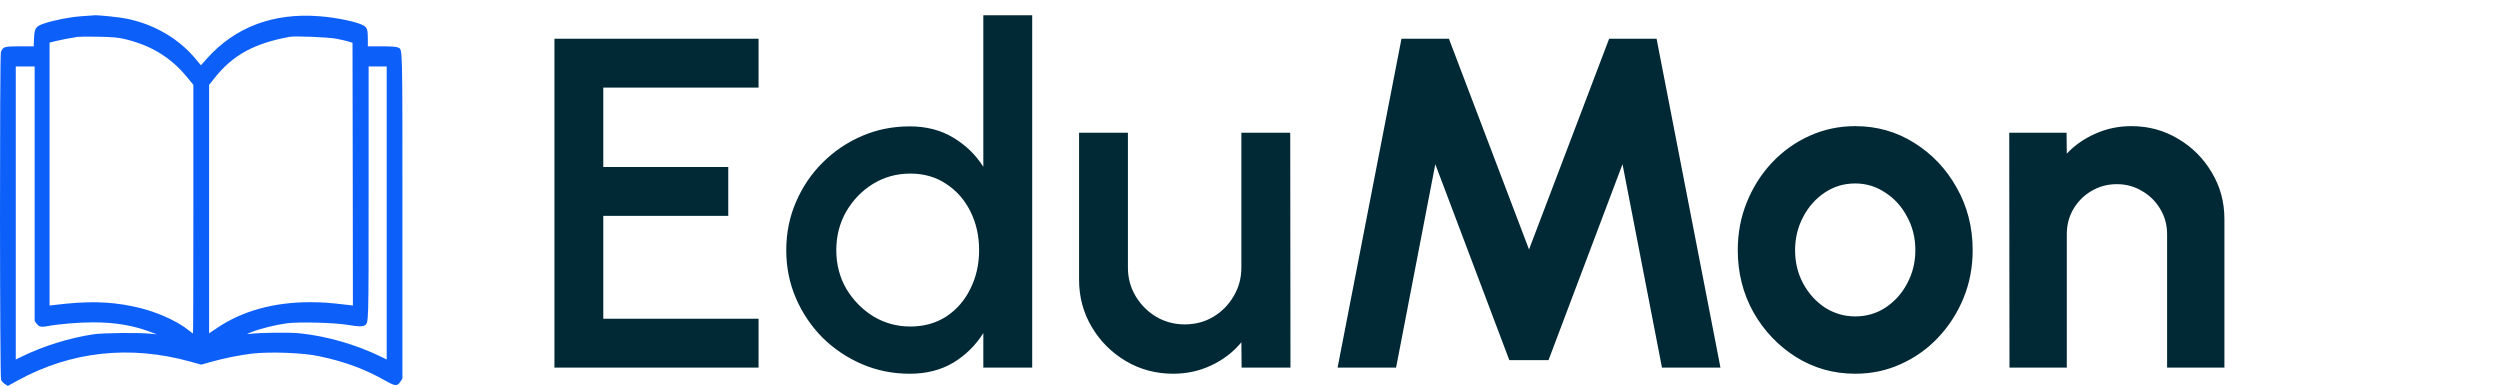
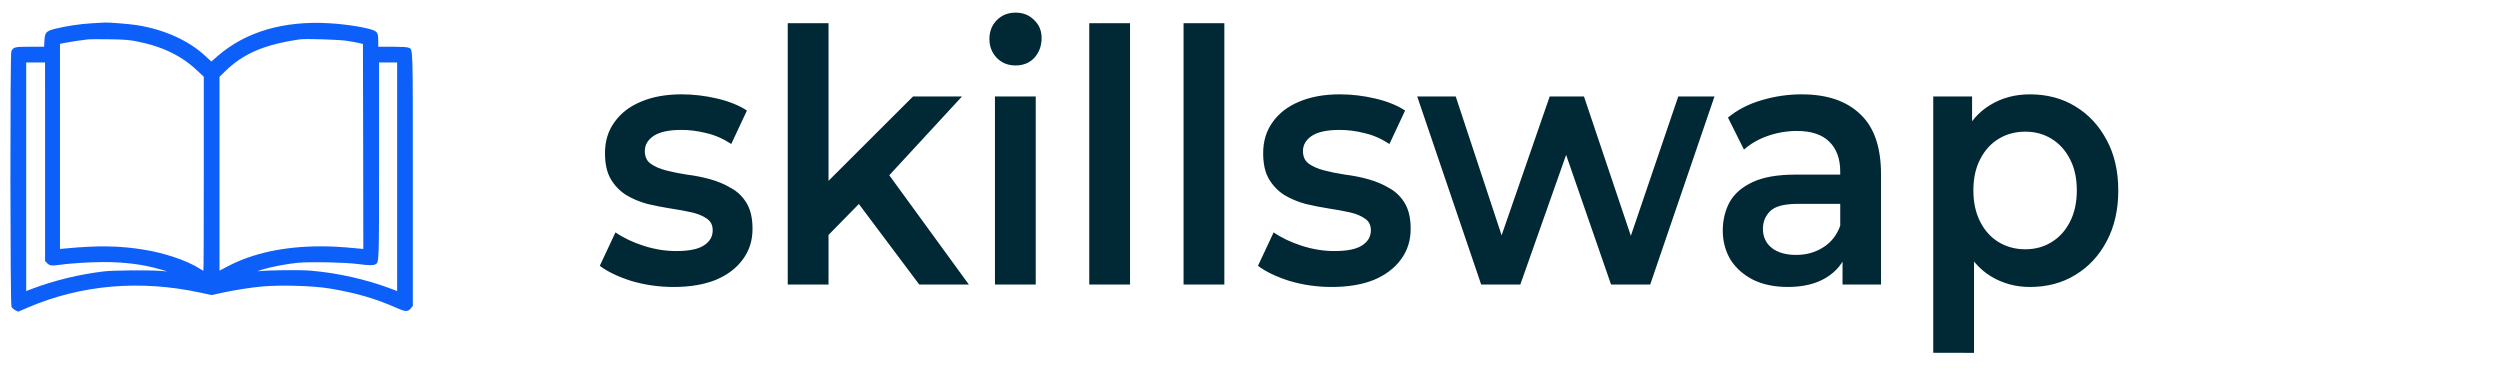
- <svg xmlns="http://www.w3.org/2000/svg" width="149" height="23" viewBox="0 0 149 23" fill="none">
-   <path d="M4.875 0.966C4.168 1.014 3.282 1.188 2.655 1.392C2.121 1.566 2.05 1.674 2.027 2.317L2.008 2.761H1.156C0.247 2.761 0.182 2.785 0.055 3.103C-0.024 3.301 -0.015 22.43 0.065 22.634C0.097 22.718 0.2 22.832 0.294 22.892L0.467 23L1.067 22.67C4.242 20.935 7.746 20.556 11.348 21.553L11.989 21.733L12.612 21.559C13.38 21.343 14.326 21.157 15.038 21.073C16.116 20.953 18.083 21.025 19.015 21.229C20.574 21.559 21.731 21.991 22.958 22.682C23.558 23.024 23.68 23.03 23.867 22.742L23.984 22.562V12.901C23.984 2.389 23.998 2.989 23.727 2.833C23.647 2.785 23.314 2.761 22.766 2.761H21.923V2.305C21.923 1.794 21.881 1.656 21.698 1.536C21.361 1.32 20.087 1.044 19.015 0.966C16.289 0.756 14.017 1.614 12.345 3.475L11.975 3.89L11.638 3.487C10.645 2.299 9.198 1.452 7.568 1.116C7.128 1.026 5.882 0.894 5.624 0.912C5.559 0.912 5.221 0.936 4.875 0.966ZM7.465 2.335C9.02 2.713 10.181 3.427 11.127 4.574L11.525 5.054V12.463C11.525 16.54 11.516 19.872 11.502 19.872C11.488 19.872 11.39 19.8 11.277 19.71C10.509 19.085 9.188 18.515 7.914 18.257C6.491 17.963 5.207 17.939 3.32 18.167L2.954 18.209V10.374V2.539L3.343 2.443C3.685 2.359 4.135 2.275 4.641 2.196C4.73 2.184 5.292 2.178 5.882 2.19C6.729 2.203 7.067 2.239 7.465 2.335ZM20.031 2.305C20.317 2.359 20.654 2.437 20.78 2.479L21.01 2.551L21.024 10.38L21.033 18.209L20.673 18.167C19.605 18.041 19.207 18.011 18.476 18.011C16.326 18.011 14.434 18.533 12.945 19.542L12.462 19.866V12.463V5.06L12.781 4.658C13.872 3.283 15.151 2.581 17.263 2.196C17.596 2.136 19.539 2.215 20.031 2.305ZM2.065 11.545V19.128L2.163 19.266C2.313 19.47 2.444 19.512 2.776 19.446C3.479 19.314 4.687 19.212 5.554 19.212C6.842 19.212 7.924 19.392 8.95 19.776L9.348 19.926L8.903 19.884C8.2 19.818 6.167 19.842 5.601 19.92C4.144 20.136 2.575 20.622 1.259 21.271L0.94 21.427V12.697V3.962H1.502H2.065V11.545ZM23.047 12.697V21.427L22.734 21.271C21.207 20.532 19.511 20.04 17.877 19.866C17.235 19.8 15.464 19.824 14.851 19.902C14.673 19.926 14.701 19.908 15.015 19.782C15.54 19.578 16.462 19.35 17.122 19.266C17.825 19.175 19.9 19.23 20.682 19.356C21.352 19.47 21.614 19.476 21.745 19.386C21.975 19.23 21.97 19.446 21.97 11.437V3.962H22.509H23.047V12.697Z" fill="#0D5FF9" />
-   <path d="M33.044 21.91V2.31H45.21V5.222H35.956V9.954H43.404V12.866H35.956V18.998H45.21V21.91H33.044ZM58.606 0.91H61.519V21.91H58.606V19.852C58.149 20.58 57.552 21.168 56.815 21.616C56.077 22.055 55.214 22.274 54.224 22.274C53.207 22.274 52.255 22.083 51.368 21.7C50.482 21.317 49.698 20.79 49.017 20.118C48.344 19.437 47.817 18.653 47.434 17.766C47.052 16.879 46.861 15.927 46.861 14.91C46.861 13.893 47.052 12.941 47.434 12.054C47.817 11.158 48.344 10.374 49.017 9.702C49.698 9.021 50.482 8.489 51.368 8.106C52.255 7.723 53.207 7.532 54.224 7.532C55.214 7.532 56.077 7.756 56.815 8.204C57.552 8.643 58.149 9.221 58.606 9.94V0.91ZM54.252 19.46C55.074 19.46 55.792 19.259 56.408 18.858C57.025 18.447 57.501 17.897 57.837 17.206C58.182 16.515 58.355 15.75 58.355 14.91C58.355 14.061 58.182 13.291 57.837 12.6C57.491 11.909 57.011 11.363 56.395 10.962C55.788 10.551 55.074 10.346 54.252 10.346C53.441 10.346 52.699 10.551 52.026 10.962C51.364 11.373 50.832 11.923 50.431 12.614C50.038 13.305 49.843 14.07 49.843 14.91C49.843 15.759 50.043 16.529 50.444 17.22C50.855 17.901 51.392 18.447 52.054 18.858C52.727 19.259 53.459 19.46 54.252 19.46ZM64.312 16.66V7.91H67.224V15.946C67.224 16.571 67.378 17.141 67.686 17.654C67.994 18.167 68.405 18.578 68.918 18.886C69.432 19.185 69.996 19.334 70.612 19.334C71.238 19.334 71.802 19.185 72.306 18.886C72.82 18.578 73.226 18.167 73.524 17.654C73.832 17.141 73.986 16.571 73.986 15.946V7.91H76.898L76.912 21.91H74L73.986 20.398C73.51 20.977 72.918 21.434 72.208 21.77C71.499 22.106 70.738 22.274 69.926 22.274C68.89 22.274 67.948 22.022 67.098 21.518C66.249 21.014 65.572 20.337 65.068 19.488C64.564 18.639 64.312 17.696 64.312 16.66ZM79.72 21.91L83.528 2.31H86.356L91.13 14.868L95.904 2.31H98.732L102.54 21.91H99.054L96.702 9.786L92.292 21.462H89.954L85.544 9.786L83.206 21.91H79.72ZM110.571 22.274C109.283 22.274 108.107 21.943 107.043 21.28C105.989 20.617 105.144 19.731 104.509 18.62C103.884 17.5 103.571 16.263 103.571 14.91C103.571 13.883 103.753 12.927 104.117 12.04C104.481 11.144 104.981 10.36 105.615 9.688C106.259 9.007 107.006 8.475 107.855 8.092C108.705 7.709 109.61 7.518 110.571 7.518C111.859 7.518 113.031 7.849 114.085 8.512C115.149 9.175 115.994 10.066 116.619 11.186C117.254 12.306 117.571 13.547 117.571 14.91C117.571 15.927 117.389 16.879 117.025 17.766C116.661 18.653 116.157 19.437 115.513 20.118C114.879 20.79 114.137 21.317 113.287 21.7C112.447 22.083 111.542 22.274 110.571 22.274ZM110.571 18.858C111.253 18.858 111.864 18.676 112.405 18.312C112.947 17.948 113.371 17.467 113.679 16.87C113.997 16.273 114.155 15.619 114.155 14.91C114.155 14.182 113.992 13.519 113.665 12.922C113.348 12.315 112.914 11.835 112.363 11.48C111.822 11.116 111.225 10.934 110.571 10.934C109.899 10.934 109.293 11.116 108.751 11.48C108.21 11.844 107.781 12.329 107.463 12.936C107.146 13.543 106.987 14.201 106.987 14.91C106.987 15.647 107.151 16.315 107.477 16.912C107.804 17.509 108.238 17.985 108.779 18.34C109.33 18.685 109.927 18.858 110.571 18.858ZM132.575 13.062V21.91H129.159V13.958C129.159 13.407 129.024 12.908 128.753 12.46C128.483 12.003 128.119 11.643 127.661 11.382C127.213 11.111 126.714 10.976 126.163 10.976C125.613 10.976 125.109 11.111 124.651 11.382C124.203 11.643 123.844 12.003 123.573 12.46C123.312 12.908 123.181 13.407 123.181 13.958V21.91H119.765L119.751 7.91H123.167L123.181 9.156C123.657 8.652 124.227 8.255 124.889 7.966C125.552 7.667 126.266 7.518 127.031 7.518C128.049 7.518 128.977 7.77 129.817 8.274C130.657 8.769 131.325 9.436 131.819 10.276C132.323 11.107 132.575 12.035 132.575 13.062Z" fill="#002935" />
+ <svg xmlns="http://www.w3.org/2000/svg" width="191" height="29" viewBox="0 0 191 29" fill="none" version="1.1" id="svg2">
+   <defs id="defs2">
+     <rect x="29.506" y="-56.882" width="73.156" height="27.376" id="rect3" />
+   </defs>
+   <path d="m 7.045,1.776 c -0.907,0.048 -2.041,0.222 -2.846,0.426 -0.684,0.174 -0.775,0.282 -0.805,0.925 l -0.024,0.444 h -1.093 c -1.165,0 -1.249,0.024 -1.411,0.342 -0.102,0.198 -0.09,19.327 0.012,19.531 0.042,0.084 0.174,0.198 0.294,0.258 l 0.222,0.108 0.768,-0.33 c 4.071,-1.735 8.562,-2.113 13.179,-1.117 l 0.823,0.18 0.799,-0.174 c 0.985,-0.216 2.197,-0.402 3.11,-0.486 1.381,-0.12 3.902,-0.048 5.097,0.156 1.999,0.33 3.482,0.762 5.055,1.453 0.768,0.342 0.925,0.348 1.165,0.06 l 0.15,-0.18 v -9.66 c 0,-10.513 0.018,-9.912 -0.33,-10.069 -0.102,-0.048 -0.528,-0.072 -1.231,-0.072 h -1.081 v -0.456 c 0,-0.51 -0.054,-0.648 -0.288,-0.768 -0.432,-0.216 -2.065,-0.492 -3.44,-0.57 -3.494,-0.21 -6.406,0.648 -8.55,2.51 l -0.474,0.414 -0.432,-0.402 c -1.273,-1.189 -3.128,-2.035 -5.217,-2.372 C 9.933,1.836 8.336,1.704 8.006,1.722 c -0.084,0 -0.516,0.024 -0.961,0.054 z m 3.32,1.369 c 1.993,0.378 3.482,1.093 4.695,2.239 l 0.51,0.48 v 7.409 c 0,4.077 -0.012,7.409 -0.03,7.409 -0.018,0 -0.144,-0.072 -0.288,-0.162 -0.985,-0.624 -2.678,-1.195 -4.311,-1.453 -1.825,-0.294 -3.47,-0.318 -5.89,-0.09 l -0.468,0.042 v -7.835 -7.835 l 0.498,-0.096 c 0.438,-0.084 1.015,-0.168 1.663,-0.246 0.114,-0.012 0.835,-0.018 1.591,-0.006 1.087,0.012 1.519,0.048 2.029,0.144 z m 16.108,-0.03 c 0.366,0.054 0.799,0.132 0.961,0.174 l 0.294,0.072 0.018,7.829 0.012,7.829 -0.462,-0.042 c -1.369,-0.126 -1.879,-0.156 -2.816,-0.156 -2.756,0 -5.181,0.522 -7.091,1.531 l -0.618,0.324 v -7.403 -7.403 l 0.408,-0.402 c 1.399,-1.375 3.038,-2.077 5.746,-2.462 0.426,-0.06 2.918,0.018 3.548,0.108 z M 3.443,12.355 v 7.583 l 0.126,0.138 c 0.192,0.204 0.36,0.246 0.787,0.18 0.901,-0.132 2.45,-0.234 3.56,-0.234 1.651,0 3.038,0.18 4.353,0.564 l 0.51,0.15 -0.57,-0.042 c -0.901,-0.066 -3.506,-0.042 -4.233,0.036 -1.867,0.216 -3.879,0.703 -5.566,1.351 l -0.408,0.156 v -8.73 -8.736 h 0.72 0.72 z m 26.898,1.153 v 8.73 l -0.402,-0.156 c -1.957,-0.739 -4.131,-1.231 -6.226,-1.405 -0.823,-0.066 -3.092,-0.042 -3.879,0.036 -0.228,0.024 -0.192,0.006 0.21,-0.12 0.672,-0.204 1.855,-0.432 2.702,-0.516 0.901,-0.09 3.56,-0.036 4.563,0.09 0.859,0.114 1.195,0.12 1.363,0.03 0.294,-0.156 0.288,0.06 0.288,-7.949 V 4.772 h 0.69 0.691 z" fill="#0d5ff9" id="path1" style="fill:#0d5ff9;fill-opacity:1" />
+   <path d="m 51.458,21.924 q -1.67,0 -3.216,-0.457 -1.521,-0.484 -2.418,-1.157 l 1.197,-2.556 q 0.898,0.619 2.144,1.022 1.247,0.404 2.493,0.404 1.471,0 2.119,-0.43 0.673,-0.43 0.673,-1.157 0,-0.592 -0.449,-0.888 -0.449,-0.323 -1.172,-0.484 -0.723,-0.161 -1.621,-0.296 -0.873,-0.135 -1.77,-0.35 -0.873,-0.242 -1.596,-0.673 -0.723,-0.457 -1.172,-1.211 -0.449,-0.753 -0.449,-1.991 0,-1.372 0.723,-2.368 0.723,-1.022 2.019,-1.56 1.321,-0.565 3.116,-0.565 1.346,0 2.717,0.323 1.371,0.323 2.269,0.915 l -1.197,2.556 Q 54.923,10.382 53.951,10.167 53.003,9.925 52.056,9.925 q -1.421,0 -2.119,0.457 -0.673,0.457 -0.673,1.157 0,0.646 0.449,0.969 0.449,0.323 1.172,0.511 0.723,0.188 1.596,0.323 0.898,0.108 1.77,0.35 0.873,0.242 1.596,0.673 0.748,0.404 1.197,1.157 0.449,0.753 0.449,1.964 0,1.345 -0.748,2.341 -0.723,0.995 -2.069,1.56 -1.346,0.538 -3.216,0.538 z m 11.269,-3.39 0.075,-4.224 6.956,-6.942 h 3.74 l -5.909,6.403 -1.645,1.48 z M 60.183,21.736 V 1.772 h 3.116 V 21.736 Z m 10.047,0 -4.862,-6.484 1.97,-2.691 6.681,9.175 z m 5.784,0 V 7.369 h 3.116 V 21.736 Z M 77.585,5.001 q -0.873,0 -1.446,-0.592 -0.548,-0.592 -0.548,-1.426 0,-0.861 0.548,-1.426 0.573,-0.592 1.446,-0.592 0.873,0 1.421,0.565 0.573,0.538 0.573,1.372 0,0.888 -0.548,1.507 -0.548,0.592 -1.446,0.592 z M 83.219,21.736 V 1.772 h 3.116 V 21.736 Z m 7.205,0 V 1.772 h 3.116 V 21.736 Z m 11.319,0.188 q -1.67,0 -3.216,-0.457 -1.521,-0.484 -2.418,-1.157 l 1.197,-2.556 q 0.898,0.619 2.144,1.022 1.247,0.404 2.493,0.404 1.471,0 2.119,-0.43 0.673,-0.43 0.673,-1.157 0,-0.592 -0.449,-0.888 -0.449,-0.323 -1.172,-0.484 -0.723,-0.161 -1.621,-0.296 -0.873,-0.135 -1.77,-0.35 -0.873,-0.242 -1.596,-0.673 -0.723,-0.457 -1.172,-1.211 -0.449,-0.753 -0.449,-1.991 0,-1.372 0.723,-2.368 0.723,-1.022 2.019,-1.56 1.321,-0.565 3.116,-0.565 1.346,0 2.717,0.323 1.371,0.323 2.269,0.915 l -1.197,2.556 q -0.947,-0.619 -1.92,-0.834 -0.947,-0.242 -1.895,-0.242 -1.421,0 -2.119,0.457 -0.673,0.457 -0.673,1.157 0,0.646 0.449,0.969 0.449,0.323 1.172,0.511 0.723,0.188 1.596,0.323 0.898,0.108 1.77,0.35 0.873,0.242 1.596,0.673 0.748,0.404 1.197,1.157 0.449,0.753 0.449,1.964 0,1.345 -0.748,2.341 -0.723,0.995 -2.069,1.56 -1.346,0.538 -3.216,0.538 z M 113.161,21.736 108.275,7.369 h 2.942 l 4.188,12.672 h -1.396 l 4.388,-12.672 h 2.618 l 4.263,12.672 h -1.371 l 4.313,-12.672 h 2.767 l -4.911,14.367 h -2.992 l -3.889,-11.219 h 0.922 l -3.964,11.219 z m 27.608,0 v -2.906 l -0.175,-0.619 v -5.085 q 0,-1.48 -0.823,-2.287 -0.823,-0.834 -2.493,-0.834 -1.122,0 -2.219,0.377 -1.072,0.377 -1.82,1.049 l -1.222,-2.448 q 1.072,-0.888 2.543,-1.318 1.496,-0.457 3.091,-0.457 2.892,0 4.463,1.507 1.596,1.48 1.596,4.601 v 8.421 z m -4.188,0.188 q -1.496,0 -2.618,-0.538 -1.122,-0.565 -1.745,-1.534 -0.598,-0.995 -0.598,-2.233 0,-1.211 0.524,-2.179 0.548,-0.969 1.77,-1.534 1.222,-0.565 3.241,-0.565 h 3.864 v 2.233 h -3.64 q -1.596,0 -2.144,0.565 -0.548,0.538 -0.548,1.345 0,0.915 0.673,1.453 0.673,0.538 1.87,0.538 1.147,0 2.044,-0.565 0.922,-0.565 1.321,-1.668 l 0.524,2.018 q -0.449,1.265 -1.621,1.964 -1.147,0.7 -2.917,0.7 z m 18.499,0 q -1.62,0 -2.967,-0.807 -1.321,-0.807 -2.119,-2.421 -0.773,-1.641 -0.773,-4.143 0,-2.529 0.748,-4.143 0.773,-1.614 2.094,-2.395 1.321,-0.807 3.017,-0.807 1.97,0 3.465,0.915 1.521,0.915 2.393,2.556 0.898,1.641 0.898,3.874 0,2.233 -0.898,3.901 -0.873,1.641 -2.393,2.556 -1.496,0.915 -3.465,0.915 z m -7.38,5.031 V 7.369 h 2.967 v 3.39 l -0.1,3.821 0.249,3.821 v 8.556 z m 7.03,-7.91 q 1.122,0 1.994,-0.538 0.898,-0.538 1.421,-1.56 0.524,-1.022 0.524,-2.395 0,-1.399 -0.524,-2.395 -0.524,-1.022 -1.421,-1.56 -0.873,-0.538 -1.994,-0.538 -1.122,0 -2.019,0.538 -0.898,0.538 -1.421,1.56 -0.524,0.995 -0.524,2.395 0,1.372 0.524,2.395 0.524,1.022 1.421,1.56 0.898,0.538 2.019,0.538 z" id="text2" style="font-size:25.899px;font-family:Montserrat;-inkscape-font-specification:'Montserrat, @wght=600';font-variation-settings:'wght' 600;fill:#002935;stroke-width:3.027;fill-opacity:1" aria-label="skillswap" />
</svg>
